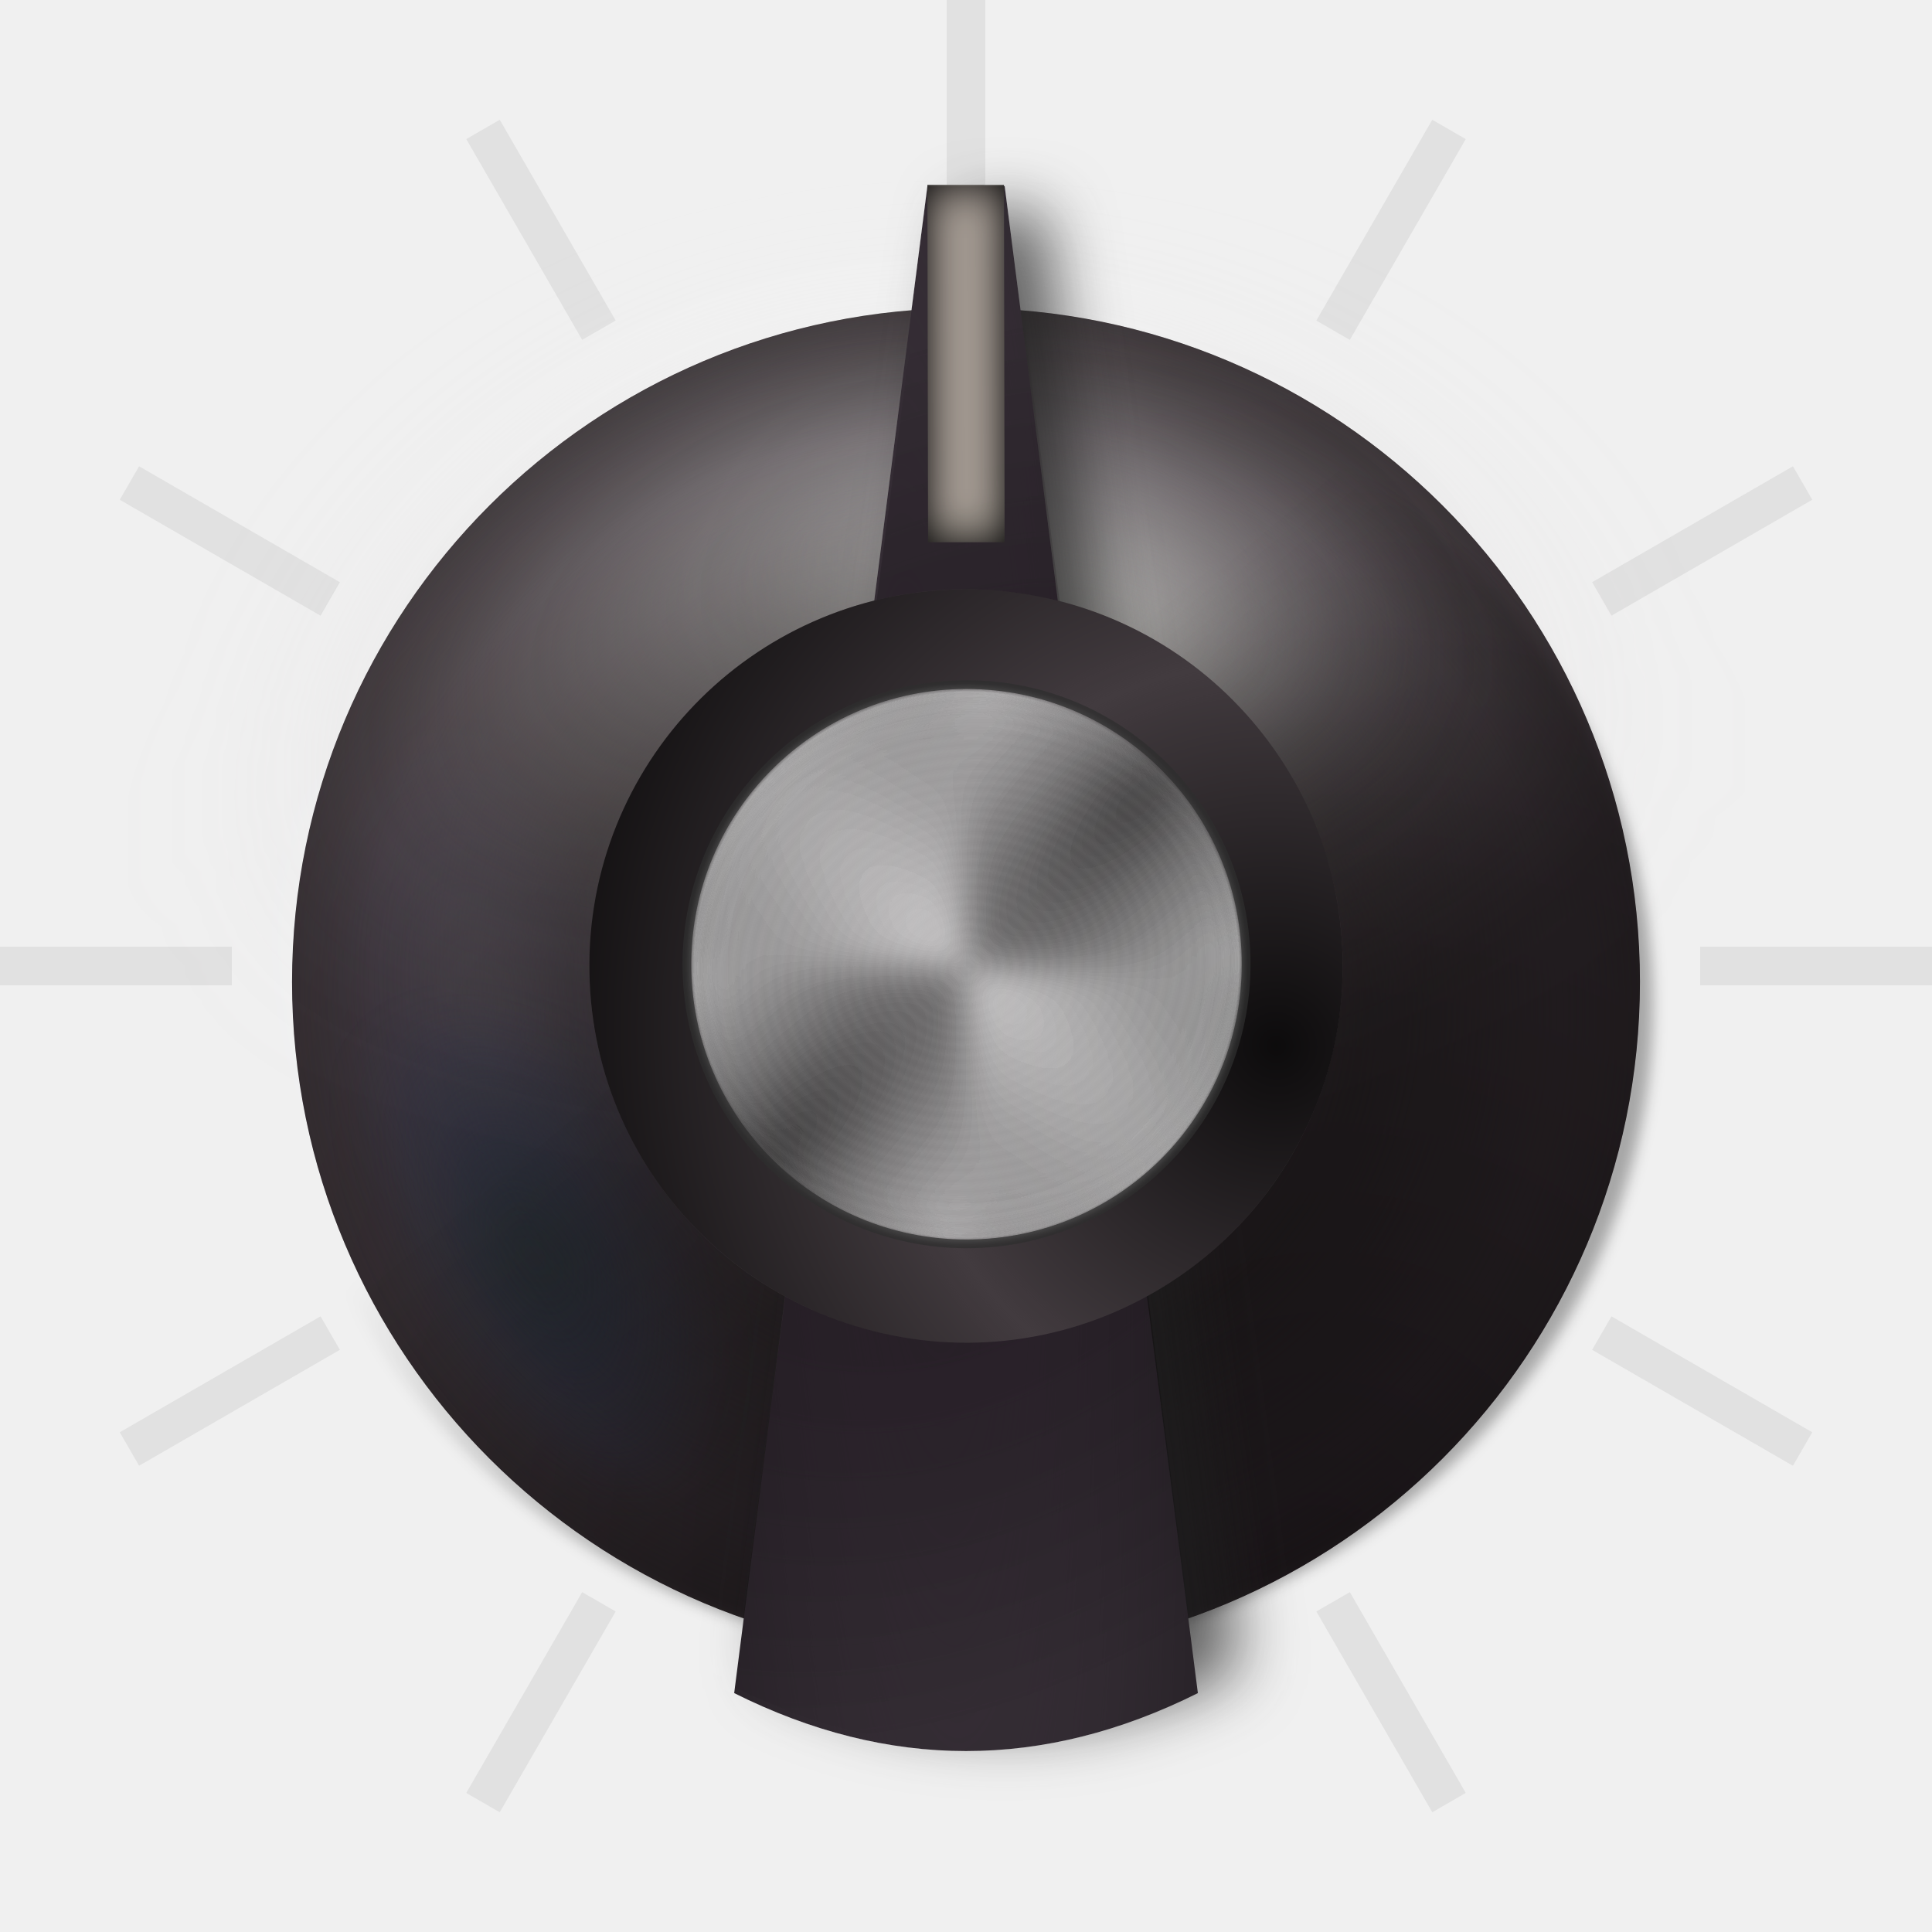
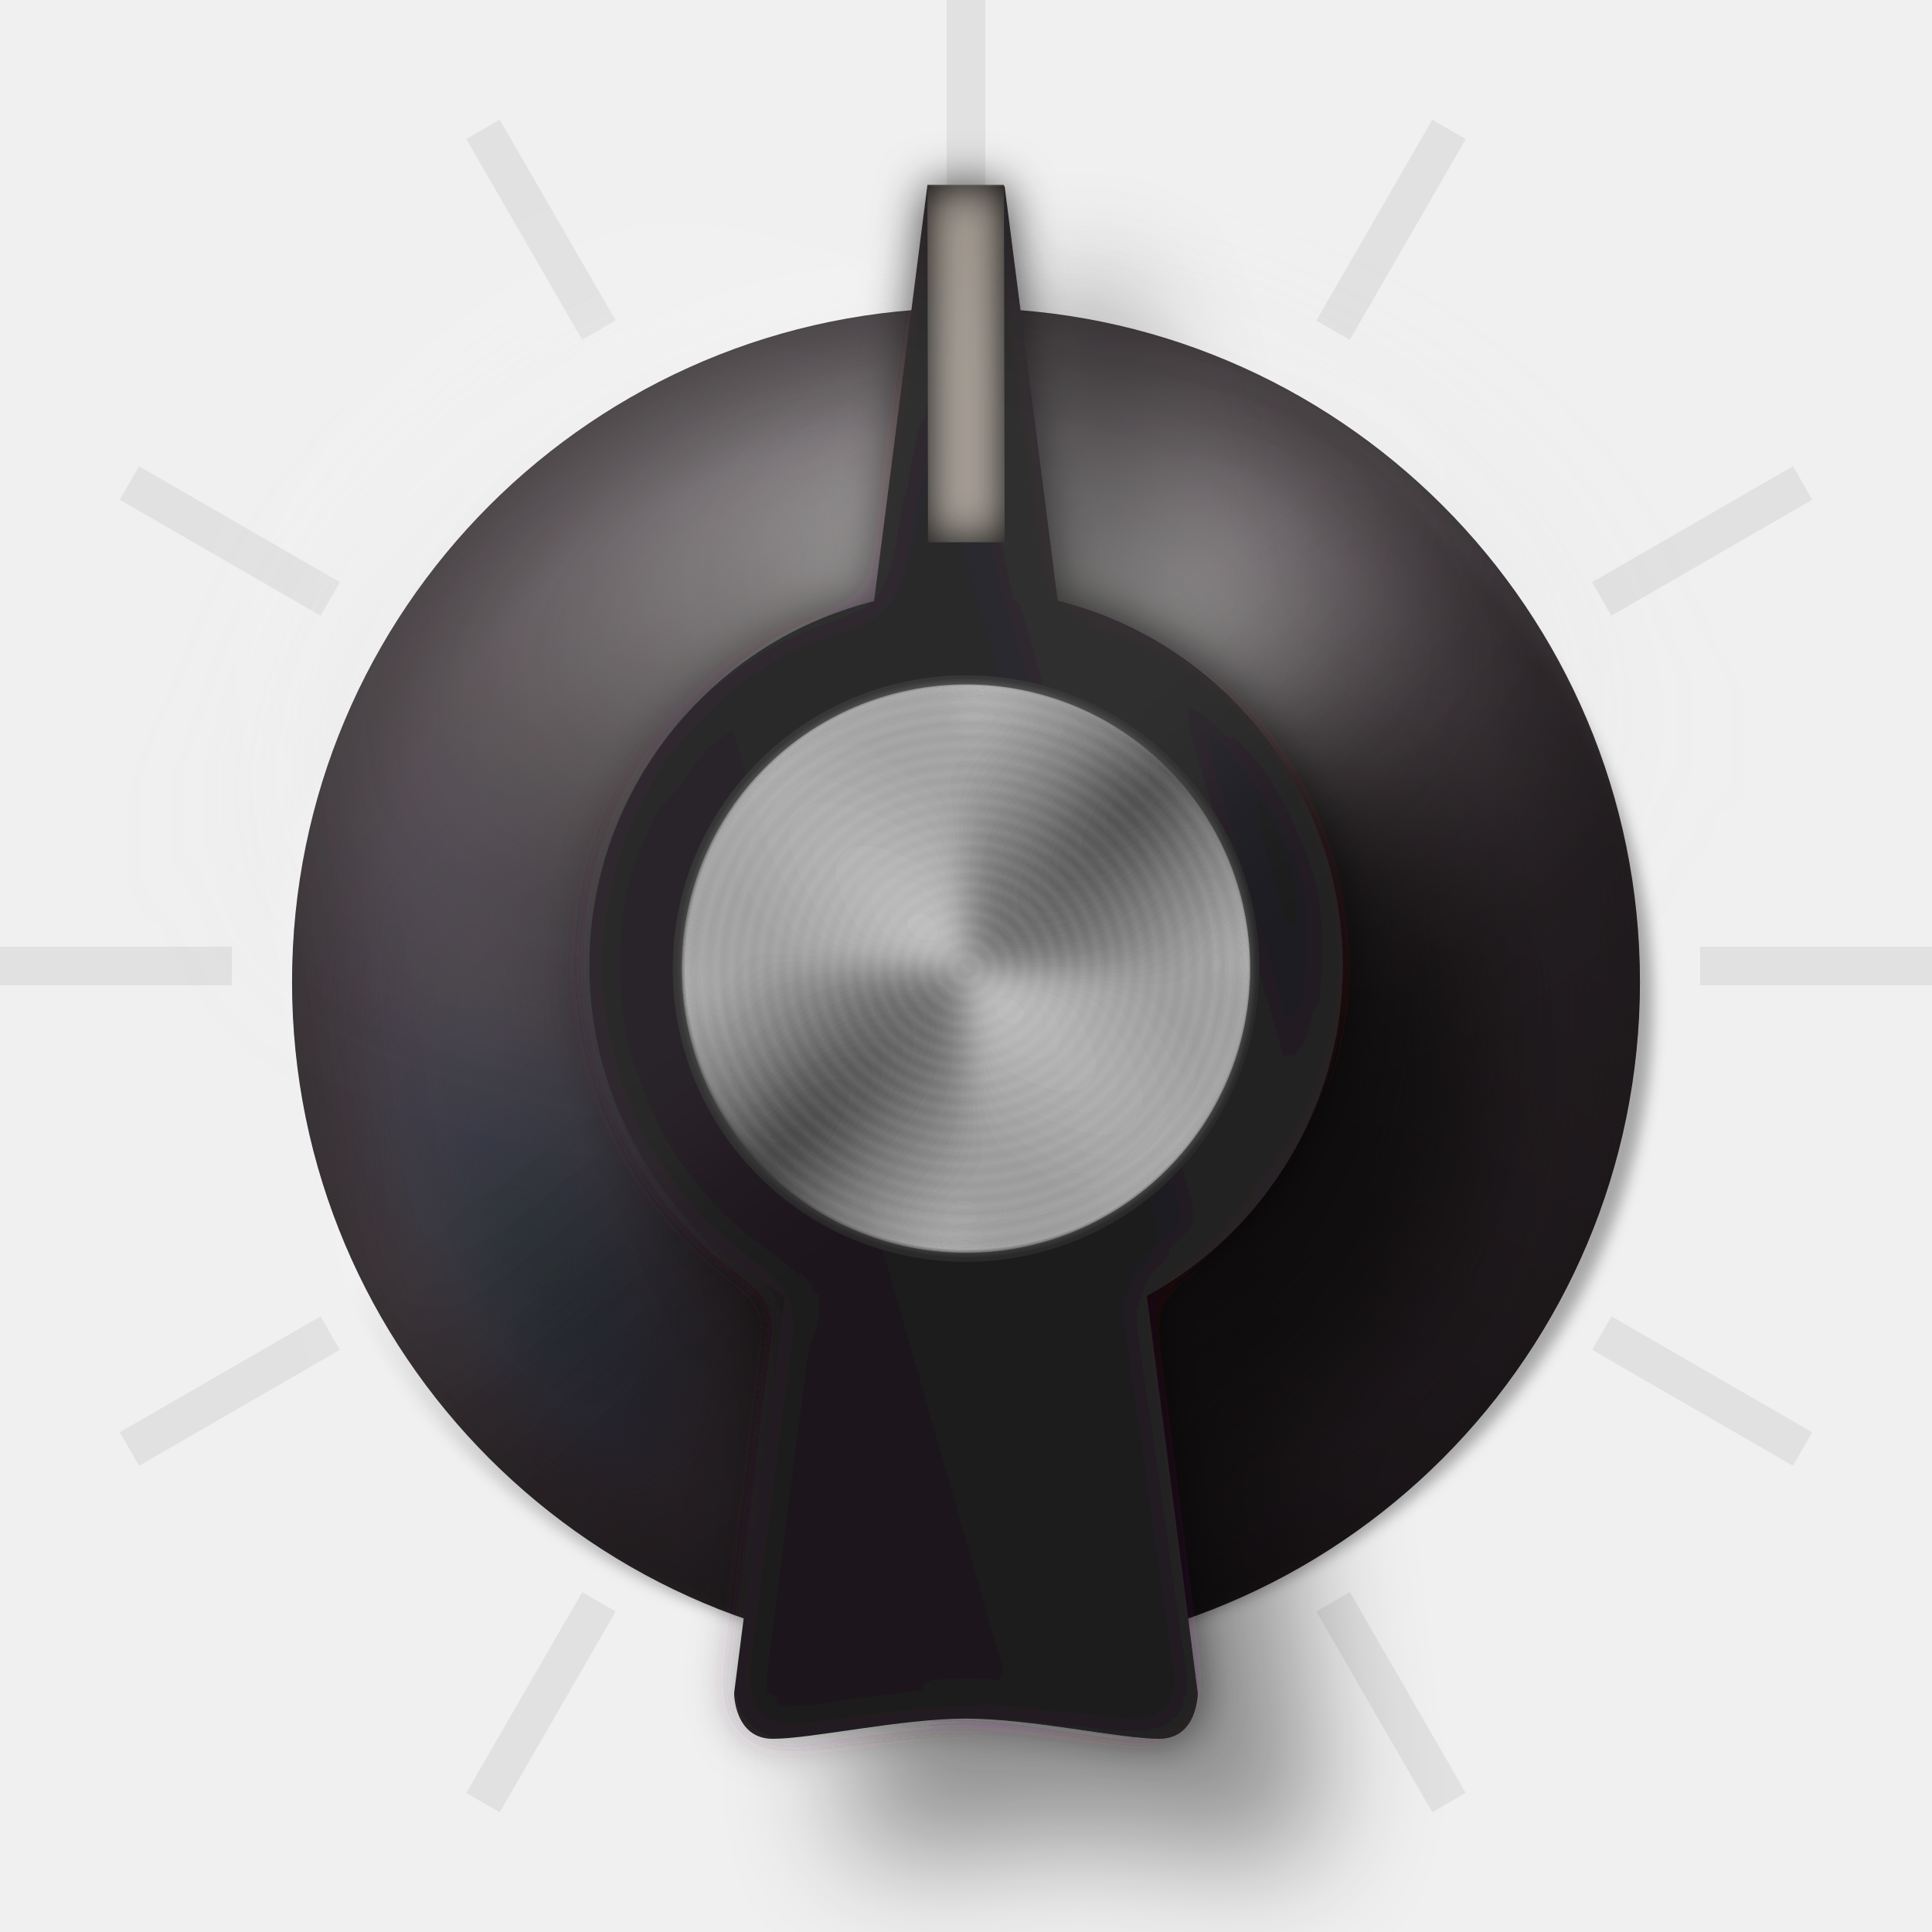
<svg xmlns="http://www.w3.org/2000/svg" xmlns:xlink="http://www.w3.org/1999/xlink" version="1.1" viewBox="0 0 50 50">
  <defs>
    <linearGradient id="knobstarygradient">
      <stop stop-color="#2c2c2c" offset="0" />
      <stop stop-color="#f0f0f0" stop-opacity="0" offset="1" />
    </linearGradient>
    <linearGradient id="linearGradient49659">
      <stop stop-color="#fff" offset="0" />
      <stop stop-opacity="0" offset="1" />
    </linearGradient>
-     <radialGradient id="radialGradient46204-6-4-8" cx="87.206" cy="120.94" r="8.721" gradientTransform="matrix(1.6674,-1.6793,5.9233,5.8814,-916.08,-473.61)" gradientUnits="userSpaceOnUse" xlink:href="#knobstarygradient" />
-     <filter id="filter54004-2" x="-.024" y="-.024" width="1.048" height="1.048" color-interpolation-filters="sRGB">
-       <feGaussianBlur stdDeviation="0.174" />
-     </filter>
-     <radialGradient id="radialGradient46204-6-4-7-8" cx="87.285" cy="118.9" r="8.721" gradientTransform="matrix(1.6415,-1.5346,4.7046,5.0323,-769,-543.24)" gradientUnits="userSpaceOnUse" xlink:href="#linearGradient49659" />
-     <filter id="filter54000-3" x="-.024" y="-.024" width="1.048" height="1.048" color-interpolation-filters="sRGB">
-       <feGaussianBlur stdDeviation="0.174" />
-     </filter>
-     <radialGradient id="radialGradient46204-6-4-0-8" cx="87.206" cy="120.94" r="8.721" gradientTransform="matrix(1.6674,-1.6793,5.9233,5.8814,-783.38,-631.29)" gradientUnits="userSpaceOnUse" xlink:href="#knobstarygradient" />
-     <filter id="filter54008-4" x="-.024" y="-.024" width="1.048" height="1.048" color-interpolation-filters="sRGB">
-       <feGaussianBlur stdDeviation="0.174" />
-     </filter>
-     <radialGradient id="radialGradient46204-6-4-7-4-6" cx="87.285" cy="118.9" r="8.721" gradientTransform="matrix(1.6415,-1.5346,4.7046,5.0323,-636.3,-385.56)" gradientUnits="userSpaceOnUse" xlink:href="#linearGradient49659" />
-     <filter id="filter54012-1" x="-.024" y="-.024" width="1.048" height="1.048" color-interpolation-filters="sRGB">
-       <feGaussianBlur stdDeviation="0.174" />
-     </filter>
    <filter id="filter1698-2" x="-.012" y="-.012" width="1.024" height="1.024" color-interpolation-filters="sRGB">
      <feGaussianBlur stdDeviation="0.174" />
    </filter>
    <linearGradient id="linearGradient1861" x1="-6.541" x2="1.599" y1="10.029" y2="19.259" gradientUnits="userSpaceOnUse">
      <stop offset="0" />
      <stop stop-opacity="0" offset="1" />
    </linearGradient>
-     <filter id="filter24914" x="-.091" y="-.091" width="1.182" height="1.182" color-interpolation-filters="sRGB">
-       <feGaussianBlur in="SourceGraphic" result="blur1" stdDeviation="0.583" />
-       <feComposite in="blur1" in2="blur1" result="composite1" />
-       <feComposite in="composite1" in2="composite1" k2="0.261" operator="arithmetic" result="composite2" />
-       <feColorMatrix in="composite2" result="colormatrix1" values="1 0 0 0 0 0 1 0 0 0 0 0 1 0 0 0 0 0 2.547 0 " />
-       <feGaussianBlur result="blur2" stdDeviation="0.01" />
-       <feColorMatrix in="blur2" result="colormatrix2" values="1 0 0 0 0 0 1 0 0 0 0 0 1 0 0 0 0 0 5 -1 " />
-       <feBlend in="colormatrix2" in2="colormatrix2" result="blend" stdDeviation="17" />
-       <feComposite in="blend" in2="colormatrix2" operator="in" result="composite3" />
-     </filter>
-     <radialGradient id="radialGradient50586" cx="-44.556" cy="39.691" r="9.429" gradientTransform="matrix(.022217 -.0035769 .0029659 .019535 25.87368 24.11539)" gradientUnits="userSpaceOnUse" spreadMethod="reflect">
-       <stop stop-color="#eeeeec" stop-opacity=".067" offset="0" />
-       <stop stop-color="#eeeeec" stop-opacity="0" offset="1" />
-     </radialGradient>
    <radialGradient id="radialGradient30837-0" cx="-24.353" cy="55.334" r="7.5" gradientTransform="matrix(.6636 .17365 -.16446 .62849 50.25034 -5.1444)" gradientUnits="userSpaceOnUse" spreadMethod="reflect">
      <stop stop-color="#d3d7cf" offset="0" />
      <stop stop-color="#d3d7cf" stop-opacity="0" offset="1" />
    </radialGradient>
    <radialGradient id="radialGradient27294" cx="-61.484" cy="41.664" r="17.442" gradientTransform="matrix(.064637 .95062 -1.3621 .092614 84.271 64.311)" gradientUnits="userSpaceOnUse">
      <stop stop-color="#fff" stop-opacity=".658" offset="0" />
      <stop stop-color="#ada3a8" stop-opacity="0" offset="1" />
    </radialGradient>
    <filter id="filter27504" x="-.182" y="-.182" width="1.364" height="1.364" color-interpolation-filters="sRGB">
      <feGaussianBlur stdDeviation="2.648" />
    </filter>
    <radialGradient id="radialGradient5171-4" cx="-44.102" cy="64.701" r="17.442" gradientTransform="matrix(.26177 -.026011 .045558 .45848 -30.879 -4.0885)" gradientUnits="userSpaceOnUse">
      <stop stop-color="#374142" offset="0" />
      <stop stop-color="#283355" stop-opacity="0" offset="1" />
    </radialGradient>
    <filter id="filter5475-6" x="-.059" y="-.059" width="1.119" height="1.119" color-interpolation-filters="sRGB">
      <feGaussianBlur stdDeviation="0.863" />
    </filter>
    <radialGradient id="radialGradient5171" cx="-55.065" cy="64.699" r="17.442" gradientTransform="matrix(.26177 -.026011 .045558 .45848 -30.879 -4.0885)" gradientUnits="userSpaceOnUse">
      <stop stop-color="#222829" offset="0" />
      <stop stop-color="#283355" stop-opacity="0" offset="1" />
    </radialGradient>
    <filter id="filter5475" x="-.059" y="-.059" width="1.118" height="1.118" color-interpolation-filters="sRGB">
      <feGaussianBlur stdDeviation="0.86" />
    </filter>
    <radialGradient id="radialGradient4771" cx="-17.442" cy="55.64" r="17.442" gradientTransform="matrix(-.047997 .28035 -.48492 -.083022 54.28434 25.302)" gradientUnits="userSpaceOnUse">
      <stop stop-color="#fff" offset="0" />
      <stop stop-color="#423b3f" stop-opacity="0" offset="1" />
    </radialGradient>
    <filter id="filter5029" x="-.111" y="-.111" width="1.221" height="1.221" color-interpolation-filters="sRGB">
      <feGaussianBlur stdDeviation="1.607" />
    </filter>
    <radialGradient id="radialGradient13774" cx="-.945" cy="50.561" r="17.442" gradientTransform="matrix(-2.2045 1.9348 -1.8633 -2.123 126.1683 149.1)" gradientUnits="userSpaceOnUse">
      <stop stop-color="#0e060b" offset="0" />
      <stop stop-color="#342c31" stop-opacity=".37" offset="1" />
    </radialGradient>
-     <filter id="filter13426" x="-.166" y="-.049" width="1.332" height="1.098" color-interpolation-filters="sRGB">
-       <feGaussianBlur stdDeviation="0.831" />
-     </filter>
-     <radialGradient id="radialGradient88070" cx="-13.779" cy="24.542" r="6" gradientTransform="matrix(1.9493 1.7874 -2.2972 2.5053 107.9303 -9.743406)" gradientUnits="userSpaceOnUse">
-       <stop stop-color="#544854" offset="0" />
-       <stop stop-color="#2a242a" stop-opacity="0" offset="1" />
-     </radialGradient>
-     <radialGradient id="radialGradient89616" cx="-52.899" cy="27.753" r="6" gradientTransform="matrix(.3535 7.515 -1.1171 .052483 73.53568 420.3444)" gradientUnits="userSpaceOnUse" spreadMethod="reflect">
-       <stop stop-color="#a0a0a0" offset="0" />
-       <stop stop-color="#fff" stop-opacity="0" offset="1" />
-     </radialGradient>
    <filter id="filter82512" x="-.581" y="-.15" width="2.161" height="1.301" color-interpolation-filters="sRGB">
      <feFlood flood-color="rgb(0,0,0)" result="flood" />
      <feComposite in="flood" in2="SourceGraphic" operator="out" result="composite1" />
      <feGaussianBlur in="composite1" result="blur" stdDeviation="0.5" />
      <feOffset dx="2.77556e-17" dy="2.77556e-17" result="offset" />
      <feComposite in="offset" in2="SourceGraphic" operator="atop" result="composite2" />
    </filter>
-     <radialGradient id="radialGradient91937" cx="-45.278" cy="25.306" r="9.748" gradientTransform="matrix(.61549 .82066 -.79999 .60001 80.66872 50.06241)" gradientUnits="userSpaceOnUse" spreadMethod="reflect">
-       <stop stop-color="#1d1d1d" offset="0" />
-       <stop stop-color="#cdcdcd" stop-opacity="0" offset="1" />
+     <filter id="filter24914-6" x="-.091" y="-.091" width="1.182" height="1.182" color-interpolation-filters="sRGB">
+       <feGaussianBlur in="SourceGraphic" result="blur1" stdDeviation="0.583" />
+       <feComposite in="blur1" in2="blur1" result="composite1" />
+       <feComposite in="composite1" in2="composite1" k2="0.261" operator="arithmetic" result="composite2" />
+       <feColorMatrix in="composite2" result="colormatrix1" values="1 0 0 0 0 0 1 0 0 0 0 0 1 0 0 0 0 0 2.547 0 " />
+       <feGaussianBlur result="blur2" stdDeviation="0.01" />
+       <feColorMatrix in="blur2" result="colormatrix2" values="1 0 0 0 0 0 1 0 0 0 0 0 1 0 0 0 0 0 5 -1 " />
+       <feBlend in="colormatrix2" in2="colormatrix2" result="blend" stdDeviation="17" />
+       <feComposite in="blend" in2="colormatrix2" operator="in" result="composite3" />
+     </filter>
+     <radialGradient id="radialGradient46204-6-4-8-8" cx="87.206" cy="120.94" r="8.721" gradientTransform="matrix(1.6674,-1.6793,5.9233,5.8814,-916.08,-473.61)" gradientUnits="userSpaceOnUse" xlink:href="#knobstarygradient" />
+     <filter id="filter54004-2-0" x="-.024" y="-.024" width="1.048" height="1.048" color-interpolation-filters="sRGB">
+       <feGaussianBlur stdDeviation="0.174" />
+     </filter>
+     <radialGradient id="radialGradient46204-6-4-7-8-4" cx="87.285" cy="118.9" r="8.721" gradientTransform="matrix(1.6415,-1.5346,4.7046,5.0323,-769,-543.24)" gradientUnits="userSpaceOnUse" xlink:href="#linearGradient49659" />
+     <filter id="filter54000-3-1" x="-.024" y="-.024" width="1.048" height="1.048" color-interpolation-filters="sRGB">
+       <feGaussianBlur stdDeviation="0.174" />
+     </filter>
+     <radialGradient id="radialGradient46204-6-4-0-8-34" cx="87.206" cy="120.94" r="8.721" gradientTransform="matrix(1.6674,-1.6793,5.9233,5.8814,-783.38,-631.29)" gradientUnits="userSpaceOnUse" xlink:href="#knobstarygradient" />
+     <filter id="filter54008-4-5" x="-.024" y="-.024" width="1.048" height="1.048" color-interpolation-filters="sRGB">
+       <feGaussianBlur stdDeviation="0.174" />
+     </filter>
+     <radialGradient id="radialGradient46204-6-4-7-4-6-7" cx="87.285" cy="118.9" r="8.721" gradientTransform="matrix(1.6415,-1.5346,4.7046,5.0323,-636.3,-385.56)" gradientUnits="userSpaceOnUse" xlink:href="#linearGradient49659" />
+     <filter id="filter54012-1-0" x="-.024" y="-.024" width="1.048" height="1.048" color-interpolation-filters="sRGB">
+       <feGaussianBlur stdDeviation="0.174" />
+     </filter>
+     <radialGradient id="radialGradient50586-4" cx="-44.742" cy="34.232" r="9.429" gradientTransform="matrix(.02587035 .0005560647 -.0007336357 .02466442 26.18262 24.18056)" gradientUnits="userSpaceOnUse" spreadMethod="reflect">
+       <stop stop-color="#fff" stop-opacity=".067" offset="0" />
+       <stop stop-color="#eeeeec" stop-opacity="0" offset="1" />
    </radialGradient>
+     <filter id="filter16198" x="-.147" y="-.071" width="1.294" height="1.143" color-interpolation-filters="sRGB">
+       <feMorphology in="SourceAlpha" radius="4.3" result="result91" />
+       <feComposite in="SourceGraphic" in2="result91" operator="out" />
+       <feGaussianBlur result="result0" stdDeviation="1.194" />
+       <feDiffuseLighting>
+         <feDistantLight azimuth="225" elevation="66" />
+       </feDiffuseLighting>
+       <feBlend in2="SourceGraphic" mode="multiply" />
+       <feComposite in2="SourceAlpha" operator="in" />
+     </filter>
+     <linearGradient id="linearGradient16610" x1="29.433" x2="22.621" y1="19.117" y2="16.023" gradientUnits="userSpaceOnUse" spreadMethod="reflect" xlink:href="#radialGradient13774" />
+     <filter id="filter17704" x="-.073" y="-.036" width="1.147" height="1.071" color-interpolation-filters="sRGB">
+       <feGaussianBlur stdDeviation="0.597" />
+     </filter>
+     <filter id="filter8647" x="-.144" y="-.124" width="1.288" height="1.249" color-interpolation-filters="sRGB">
+       <feGaussianBlur stdDeviation="1.924" />
+     </filter>
  </defs>
-   <g id="lines" fill="#bebebe" fill-opacity=".5">
-     <rect x="24.5" width="1" height="6" opacity=".6" />
-     <rect transform="rotate(-30)" x="8.651" y="9.151" width="1" height="6" opacity=".6" />
-     <rect transform="rotate(-60)" x="-9.651" y="9.151" width="1" height="6" opacity=".6" />
-     <rect transform="rotate(-90)" x="-25.5" width="1" height="6" opacity=".6" />
-     <rect transform="rotate(240)" x="-34.651" y="-15.849" width="1" height="6" opacity=".6" />
-     <rect transform="rotate(210)" x="-34.651" y="-34.151" width="1" height="6" opacity=".6" />
-     <rect transform="rotate(90)" x="24.5" y="-50" width="1" height="6" opacity=".6" />
-     <rect transform="rotate(60)" x="33.651" y="-34.151" width="1" height="6" opacity=".6" />
-     <rect transform="rotate(30)" x="33.651" y="-15.849" width="1" height="6" opacity=".6" />
-     <rect transform="rotate(120)" x="8.651" y="-59.151" width="1" height="6" opacity=".6" />
-     <rect transform="rotate(150)" x="-9.651" y="-59.151" width="1" height="6" opacity=".6" />
-   </g>
-   <g id="background" transform="translate(0 .4142555)">
-     <circle id="leftLightBrush" cx="25" cy="25" r="17.442" fill="#423b3f" opacity=".971" />
-     <circle id="backgroundColor" transform="matrix(.8959103 -.09991851 .09686347 .924167 45.24509 -3.104459)" cx="-27.907" cy="24.244" r="17.442" fill="url(#radialGradient5171-4)" filter="url(#filter5475-6)" opacity=".971" style="mix-blend-mode:color-dodge" />
-     <circle id="bottomShadow" cx="25" cy="25" r="17.442" fill="url(#radialGradient13774)" opacity=".747" style="mix-blend-mode:soft-light" />
-     <circle id="topRightLight" cx="25" cy="21.898" r="17.442" fill="url(#radialGradient4771)" filter="url(#filter5029)" opacity=".971" />
-     <circle id="leftBlueGradient" transform="matrix(.796541 -.3227941 .2972283 .8650545 39.52423 -4.93076)" cx="-27.907" cy="24.244" r="17.442" fill="url(#radialGradient5171)" filter="url(#filter5475)" opacity=".971" />
-     <circle id="topLight" transform="matrix(1.0096 0 0 .9388 -1.014364 2.0535)" cx="25.767" cy="25.756" r="17.442" fill="url(#radialGradient27294)" filter="url(#filter27504)" opacity=".971" />
-     <circle id="pseudo3DSphere" cx="25" cy="25" r="17.442" fill="url(#radialGradient30837-0)" opacity=".787" style="mix-blend-mode:multiply" />
-   </g>
-   <circle id="shadow" transform="matrix(-1.019964 0 0 -.9637309 22.39243 42.0469)" cx="-2.544" cy="16.642" r="17.442" fill="url(#linearGradient1861)" filter="url(#filter1698-2)" opacity=".305" />
-   <g id="knob_limited">
-     <g transform="matrix(1.00002 0 0 .9999993 -.0006884387 -.4666719)">
-       <path id="arrowShadow" transform="matrix(1.0046 0 0 .96836 -.11847 -.4541629)" d="m25 6.588-5 39c4 2 8 2 12 0l-5-39" fill="#1e1e1e" filter="url(#filter13426)" opacity=".7" style="mix-blend-mode:normal" />
-       <path id="arrow" d="m19.001 44.284c4 2 8 2 12 0l-5-39h-2" fill="#2a242a" />
-       <path d="m24.076 5.447-5.076 38.675c4 2 8 2 12 0l-4.924-38.675" fill="url(#radialGradient88070)" style="mix-blend-mode:soft-light" />
-       <path d="m24.001 5.284-5 39c4 2 8 2 12 0l-5-39" fill="url(#radialGradient89616)" opacity=".7" style="mix-blend-mode:overlay" />
-       <rect id="indicator" transform="matrix(.95939 .00020912 .0022132 1.1593 58.12347 7.398353)" x="-35.563" y="-1.847" width="2.066" height="7.979" ry="0" fill="#aea59b" filter="url(#filter82512)" opacity=".9" style="paint-order:fill markers stroke" />
-       <circle transform="rotate(11.244)" cx="29.486" cy="20.103" r="9.748" fill="#423b3f" style="paint-order:fill markers stroke" />
-       <circle id="backgroundGradient" transform="rotate(-.97499)" cx="24.564" cy="25.888" r="9.748" fill="url(#radialGradient91937)" opacity=".8" style="mix-blend-mode:color-burn;paint-order:fill markers stroke" />
-       <g id="metalicSphereGroup" transform="matrix(.7545132 0 0 .7545132 6.150269 6.622248)">
-         <g id="metalicSphereComponentsGroup" transform="matrix(1.0038 0 0 1.0038 -.094764 -.094118)" filter="url(#filter24914)" opacity=".75">
-           <circle id="sphereBackground" transform="rotate(224.92)" cx="-35.295" cy=".011" r="9.119" fill="#f0f0f0" stroke-width=".523" />
-           <path transform="matrix(.00076229 .5228 -.5228 .00076229 66.267 59.628)" d="m-48.909 78.837a17.442 17.442 0 0 1-17.442 17.442v-17.442z" fill="url(#radialGradient46204-6-4-8)" filter="url(#filter54004-2)" opacity=".9" />
-           <path id="bottomRight" transform="matrix(.00076229 .5228 .5228 -.00076229 66.267 59.628)" d="m-48.909-78.837a17.442 17.442 0 0 1-17.442 17.442v-17.442z" fill="url(#radialGradient46204-6-4-7-8)" filter="url(#filter54000-3)" opacity=".9" />
-           <path id="rightTop" transform="matrix(-.00076229 -.5228 .5228 -.00076229 66.267 59.628)" d="m83.793-78.837a17.442 17.442 0 0 1-17.442 17.442v-17.442z" fill="url(#radialGradient46204-6-4-0-8)" filter="url(#filter54008-4)" opacity=".9" />
-           <path id="leftTop" transform="matrix(-.00076229 -.5228 -.5228 .00076229 66.267 59.628)" d="m83.793 78.837a17.442 17.442 0 0 1-17.442 17.442v-17.442z" fill="url(#radialGradient46204-6-4-7-4-6)" filter="url(#filter54012-1)" opacity=".9" />
-         </g>
-         <circle id="cut" cx="25.001" cy="24.915" r="9.591" fill="url(#radialGradient50586)" opacity=".554" />
-         <circle id="cutBorder" cx="25.001" cy="24.915" r="9.591" fill="none" opacity=".75" stroke="#2e2e2e" stroke-linecap="round" stroke-linejoin="round" stroke-width=".3" />
+   <g>
+     <g>
+       <g id="lines" fill="#bebebe" fill-opacity=".5">
+         <rect x="24.5" width="1" height="6" opacity=".6" />
+         <rect transform="rotate(-30)" x="8.651" y="9.151" width="1" height="6" opacity=".6" />
+         <rect transform="rotate(-60)" x="-9.651" y="9.151" width="1" height="6" opacity=".6" />
+         <rect transform="rotate(-90)" x="-25.5" width="1" height="6" opacity=".6" />
+         <rect transform="rotate(240)" x="-34.651" y="-15.849" width="1" height="6" opacity=".6" />
+         <rect transform="rotate(210)" x="-34.651" y="-34.151" width="1" height="6" opacity=".6" />
+         <rect transform="rotate(90)" x="24.5" y="-50" width="1" height="6" opacity=".6" />
+         <rect transform="rotate(60)" x="33.651" y="-34.151" width="1" height="6" opacity=".6" />
+         <rect transform="rotate(30)" x="33.651" y="-15.849" width="1" height="6" opacity=".6" />
+         <rect transform="rotate(120)" x="8.651" y="-59.151" width="1" height="6" opacity=".6" />
+         <rect transform="rotate(150)" x="-9.651" y="-59.151" width="1" height="6" opacity=".6" />
      </g>
    </g>
+     <g>
+       <g id="background" transform="translate(0 .4142555)">
+         <circle id="leftLightBrush" cx="25" cy="25" r="17.442" fill="#423b3f" opacity=".971" />
+         <circle id="backgroundColor" transform="matrix(.8959103 -.09991851 .09686347 .924167 45.24509 -3.104459)" cx="-27.907" cy="24.244" r="17.442" fill="url(#radialGradient5171-4)" filter="url(#filter5475-6)" opacity=".971" style="mix-blend-mode:color-dodge" />
+         <circle id="bottomShadow" cx="25" cy="25" r="17.442" fill="url(#radialGradient13774)" opacity=".747" style="mix-blend-mode:soft-light" />
+         <circle id="topRightLight" cx="25" cy="21.898" r="17.442" fill="url(#radialGradient4771)" filter="url(#filter5029)" opacity=".971" />
+         <circle id="leftBlueGradient" transform="matrix(.796541 -.3227941 .2972283 .8650545 39.52423 -4.93076)" cx="-27.907" cy="24.244" r="17.442" fill="url(#radialGradient5171)" filter="url(#filter5475)" opacity=".971" />
+         <circle id="topLight" transform="matrix(1.0096 0 0 .9388 -1.014364 2.0535)" cx="25.767" cy="25.756" r="17.442" fill="url(#radialGradient27294)" filter="url(#filter27504)" opacity=".971" />
+         <circle id="pseudo3DSphere" cx="25" cy="25" r="17.442" fill="url(#radialGradient30837-0)" opacity=".787" style="mix-blend-mode:multiply" />
+       </g>
+     </g>
+     <g>
+       <circle id="shadow" transform="matrix(-1.019964 0 0 -.9637309 22.39243 42.0469)" cx="-2.544" cy="16.642" r="17.442" fill="url(#linearGradient1861)" filter="url(#filter1698-2)" opacity=".305" />
+     </g>
+     <g style="filter: drop-shadow(3px 3px 1.5px rgba(0, 0, 0, 0.4));">
+       <g>
+         <g id="knob_limited">
+           <g transform="matrix(1.00002 0 0 .9999993 -.0006884387 -.4666719)">
+             <path id="arrow" d="m23.998 5.285-1.377 10.738c-3.65 0.917-6.446 3.853-7.183 7.543-0.824 4.171 1.151 8.394 4.879 10.438l-1.318 10.281s0.002 1.182 1.002 1.182c1 0 3.324-0.523 5-0.523s4 0.523 5 0.523 0.998-1.182 0.998-1.182l-1.318-10.279c2.528-1.383 4.315-3.813 4.881-6.639 1.013-5.096-2.148-10.09-7.187-11.355l-1.375-10.727z" fill="#2c262a" />
+             <path id="arrowPseudo3D" transform="matrix(.9896154 0 0 1.000111 -7.657623 -1.002937)" d="m31.998 6.285-1.377 10.738c-3.65 0.917-6.446 3.853-7.183 7.543-0.824 4.171 1.151 8.394 4.879 10.438l-1.318 10.281s0.002 1.182 1.002 1.182c1 0 3.324-0.523 5-0.523s4 0.523 5 0.523 0.998-1.182 0.998-1.182l-1.318-10.279c2.528-1.383 4.315-3.813 4.881-6.639 1.013-5.096-2.148-10.09-7.187-11.355l-1.375-10.727z" display="none" fill="#7f8478" filter="url(#filter16198)" opacity=".75" style="mix-blend-mode:overlay" />
+             <path id="arrowGradient" d="m23.998 5.285-1.377 10.738c-3.65 0.917-6.446 3.853-7.183 7.543-0.824 4.171 1.151 8.394 4.879 10.438l-1.318 10.281s0.002 1.182 1.002 1.182c1 0 3.324-0.523 5-0.523s4 0.523 5 0.523 0.998-1.182 0.998-1.182l-1.318-10.279c2.528-1.383 4.315-3.813 4.881-6.639 1.013-5.096-2.148-10.09-7.187-11.355l-1.375-10.727z" fill="url(#linearGradient16610)" filter="url(#filter17704)" opacity=".75" style="mix-blend-mode:difference" />
+             <rect id="indicator" transform="matrix(.95939 .00020912 .0022132 1.1593 58.12347 7.398353)" x="-35.563" y="-1.847" width="2.066" height="7.979" ry="0" fill="#aea59b" filter="url(#filter82512)" opacity=".9" style="paint-order:fill markers stroke" />
+             <g transform="matrix(.7791327 0 0 .7791327 5.521333 6.055626)">
+               <g transform="matrix(1.0038 0 0 1.0038 -.094764 -.094118)" filter="url(#filter24914-6)" opacity=".75">
+                 <circle transform="rotate(224.92)" cx="-35.355" r="9.119" fill="#fff" stroke-width=".523" />
+                 <path transform="matrix(.00076229 .5228 -.5228 .00076229 66.267 59.628)" d="m-48.909 78.837a17.442 17.442 0 0 1-17.442 17.442v-17.442z" fill="url(#radialGradient46204-6-4-8-8)" filter="url(#filter54004-2-0)" opacity=".9" />
+                 <path transform="matrix(.00076229 .5228 .5228 -.00076229 66.267 59.628)" d="m-48.909-78.837a17.442 17.442 0 0 1-17.442 17.442v-17.442z" fill="url(#radialGradient46204-6-4-7-8-4)" filter="url(#filter54000-3-1)" opacity=".9" />
+                 <path transform="matrix(-.00076229 -.5228 .5228 -.00076229 66.267 59.628)" d="m83.793-78.837a17.442 17.442 0 0 1-17.442 17.442v-17.442z" fill="url(#radialGradient46204-6-4-0-8-34)" filter="url(#filter54008-4-5)" opacity=".9" />
+                 <path transform="matrix(-.00076229 -.5228 -.5228 .00076229 66.267 59.628)" d="m83.793 78.837a17.442 17.442 0 0 1-17.442 17.442v-17.442z" fill="url(#radialGradient46204-6-4-7-4-6-7)" filter="url(#filter54012-1-0)" opacity=".9" />
+               </g>
+               <circle cx="25" cy="25" r="9.591" fill="url(#radialGradient50586-4)" style="mix-blend-mode:luminosity" />
+               <circle cx="25" cy="25" r="9.591" fill="none" opacity=".75" stroke="#2e2e2e" stroke-linecap="round" stroke-linejoin="round" stroke-width=".3" />
+             </g>
+           </g>
+         </g>
+       </g>
+     </g>
+     <g>
+       <path id="PseudoObjectForCSSLight" transform="matrix(1 0 0 .9039196 .05161937 3.141829)" d="m16.628 2s-11.769 6.171-10.651 13.909l3.359 23.249c5.731-9.776 40.31-27.545 24.633-32.109z" fill="#fff" filter="url(#filter8647)" opacity=".059" stroke-width="0" style="mix-blend-mode:lighten;paint-order:markers fill stroke" />
+       <path id="cover" x="0" y="0" width="50" height="50" d="m0 0h50v50h-50z" fill-opacity="0" style="paint-order:markers fill stroke" />
+     </g>
  </g>
-   <path id="cover" x="0" y="0" width="50" height="50" d="m0 0h50v50h-50z" fill-opacity="0" style="paint-order:markers fill stroke" />
</svg>
